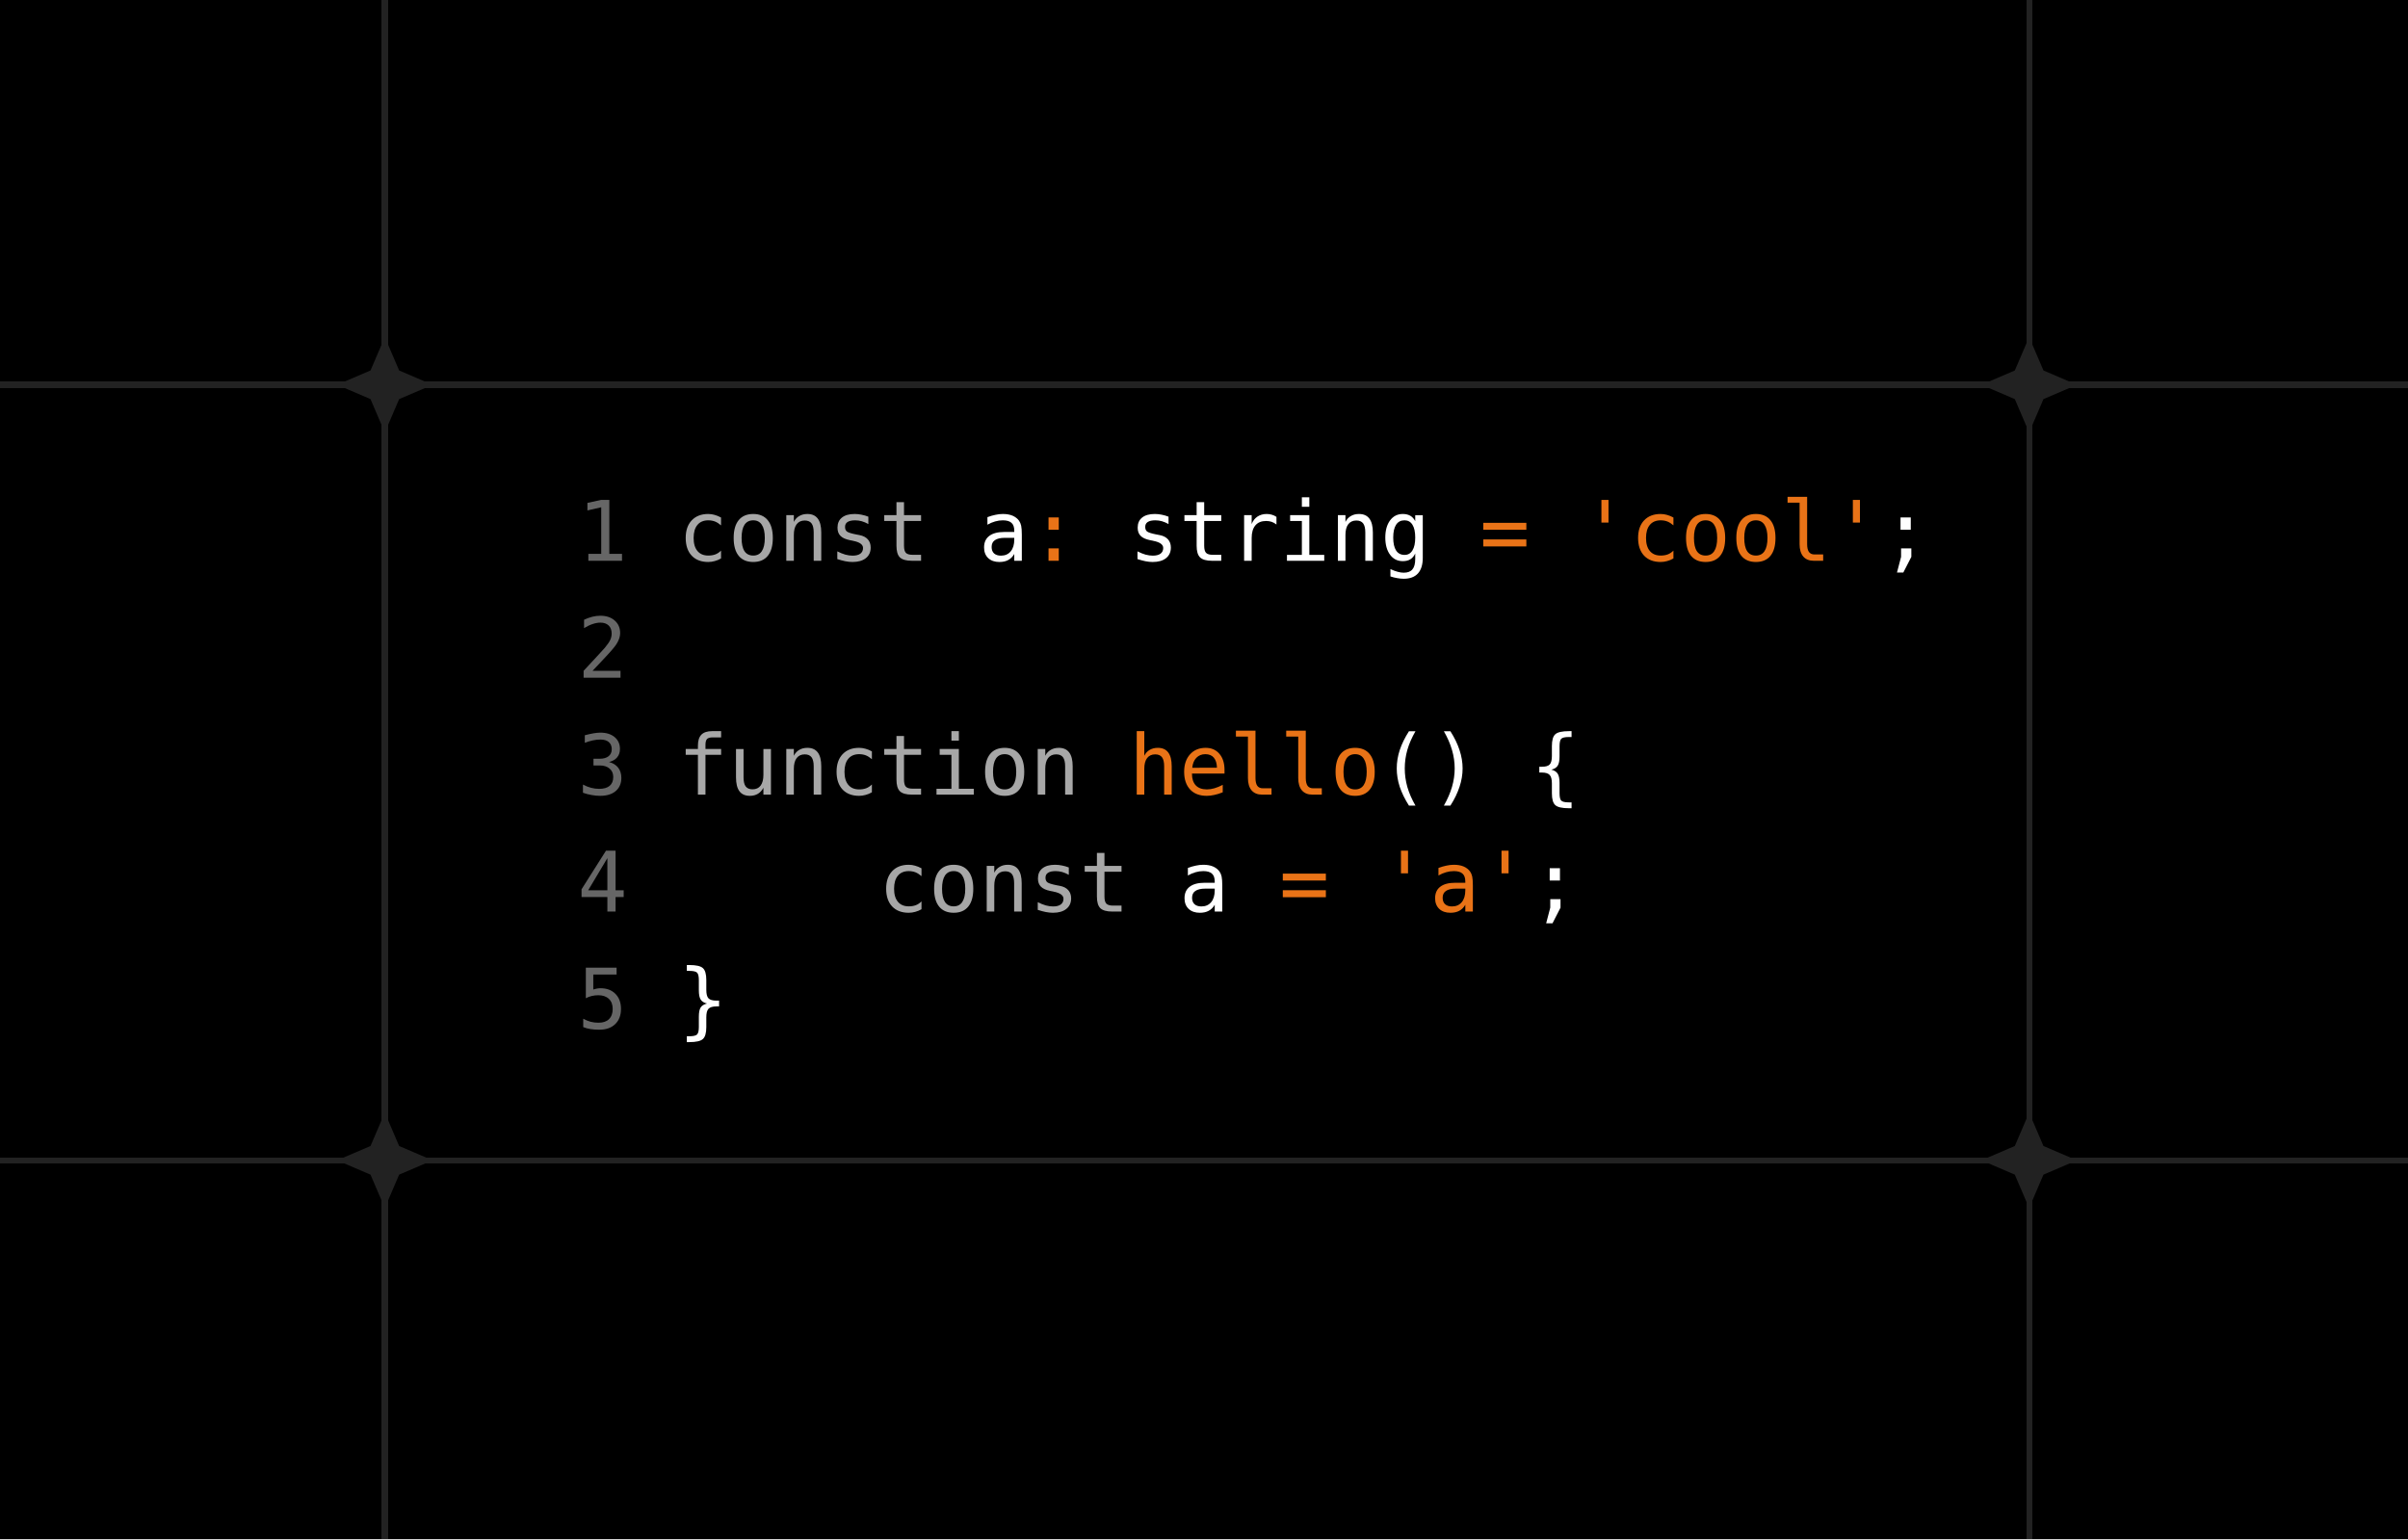
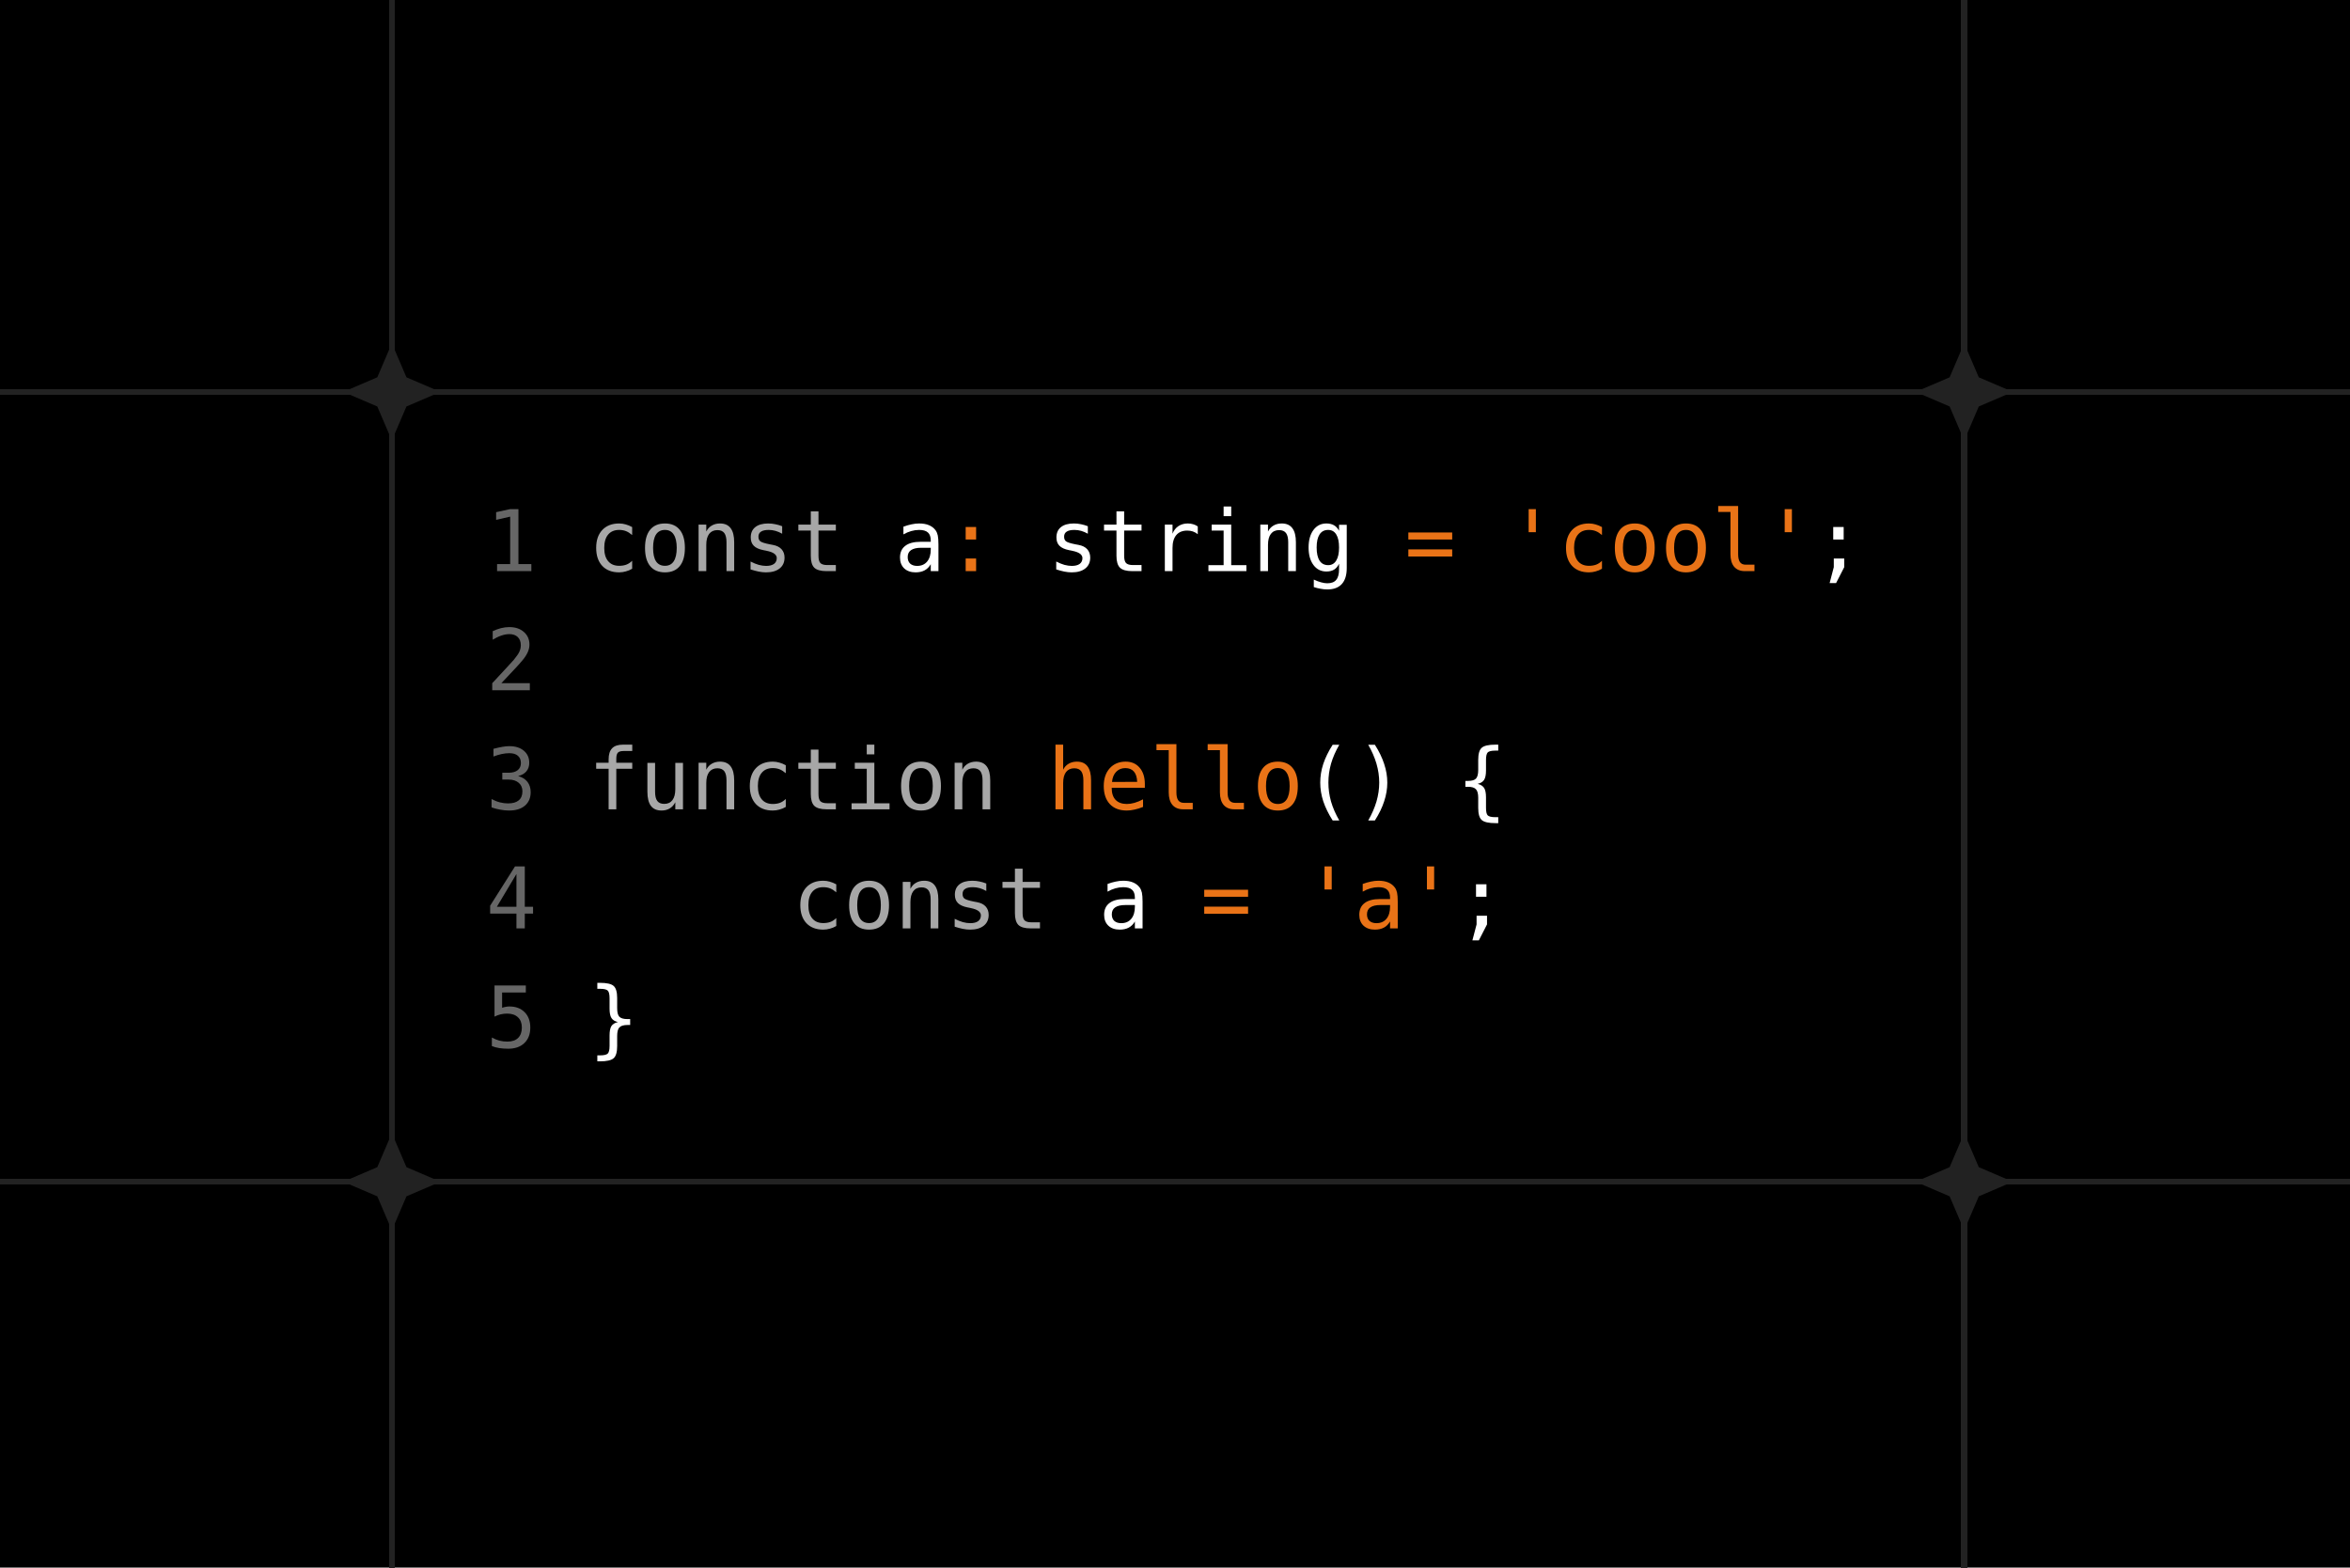
- <svg xmlns="http://www.w3.org/2000/svg" viewBox="0 0 403.6 258" width="403.6" height="258">
-   <rect x="0" y="0" width="403.6" height="258" fill="#000000" rx="0" ry="0" />
+ <svg xmlns="http://www.w3.org/2000/svg" viewBox="0 0 386.8 258" width="386.8" height="258">
+   <rect x="0" y="0" width="386.8" height="258" fill="#000000" rx="0" ry="0" />
  <g class="overlay">
-     <path d="M 0 64 L 403.6 64 L 403.6 65 L 0 65 ZM 0 194 L 403.6 194 L 403.6 195 L 0 195 ZM 64 0 L 65 0 L 65 258 L 64 258 ZM 339.6 0 L 340.6 0 L 340.6 258 L 339.6 258 Z" fill="#222222" fill-rule="nonzero" shape-rendering="crispEdges" />
+     <path d="M 0 64 L 386.8 64 L 386.8 65 L 0 65 ZM 0 194 L 386.8 194 L 386.8 195 L 0 195 ZM 64 0 L 65 0 L 65 258 L 64 258 ZM 322.8 0 L 323.8 0 L 323.8 258 L 322.8 258 Z" fill="#222222" fill-rule="nonzero" shape-rendering="crispEdges" />
  </g>
  <g class="overlay">
    <path d="M 64.5 56.5 L 66.9 62.1 L 72.5 64.5 L 66.9 66.9 L 64.5 72.5 L 62.1 66.9 L 56.5 64.5 L 62.1 62.1 Z" fill="#222222" />
  </g>
  <g class="overlay">
-     <path d="M 340.1 56.5 L 342.5 62.1 L 348.1 64.5 L 342.5 66.9 L 340.1 72.5 L 337.7 66.9 L 332.1 64.5 L 337.7 62.1 Z" fill="#222222" />
+     <path d="M 323.3 56.5 L 325.7 62.1 L 331.3 64.5 L 325.7 66.9 L 323.3 72.5 L 320.9 66.9 L 315.3 64.5 L 320.9 62.1 Z" fill="#222222" />
  </g>
  <g class="overlay">
    <path d="M 64.5 186.5 L 66.9 192.1 L 72.5 194.5 L 66.9 196.9 L 64.5 202.5 L 62.1 196.9 L 56.5 194.5 L 62.1 192.1 Z" fill="#222222" />
  </g>
  <g class="overlay">
-     <path d="M 340.1 186.5 L 342.5 192.1 L 348.1 194.5 L 342.5 196.9 L 340.1 202.5 L 337.7 196.9 L 332.1 194.5 L 337.7 192.1 Z" fill="#222222" />
+     <path d="M 323.3 186.5 L 325.7 192.1 L 331.3 194.5 L 325.7 196.9 L 323.3 202.5 L 320.9 196.9 L 315.3 194.5 L 320.9 192.1 Z" fill="#222222" />
  </g>
  <g transform="translate(64, 64)">
-     <rect x="0" y="0" width="275.6" height="130" fill="transparent" rx="0" ry="0" />
+     <rect x="0" y="0" width="258.8" height="130" fill="transparent" rx="0" ry="0" />
    <g class="text">
-       <text x="41.2" y="30" font-family="'JetBrains Mono', monospace" font-size="14" fill="#ffffff66" text-anchor="end" xml:space="preserve">1</text>
+       <text x="24.4" y="30" font-family="'JetBrains Mono', monospace" font-size="14" fill="#ffffff66" text-anchor="end" xml:space="preserve">1</text>
      <text y="30" font-family="'JetBrains Mono', monospace" font-size="14" xml:space="preserve">
-         <tspan x="49.6" fill="#a7a7a7">const</tspan>
-         <tspan x="91.6" fill="#ffffff"> a</tspan>
-         <tspan x="108.4" fill="#e97317">:</tspan>
-         <tspan x="116.8" fill="#ffffff"> </tspan>
-         <tspan x="125.2" fill="#ffffff">string</tspan>
+         <tspan x="32.8" fill="#a7a7a7">const</tspan>
+         <tspan x="74.8" fill="#ffffff"> a</tspan>
+         <tspan x="91.6" fill="#e97317">:</tspan>
+         <tspan x="100" fill="#ffffff"> </tspan>
+         <tspan x="108.4" fill="#ffffff">string</tspan>
+         <tspan x="158.8" fill="#ffffff"> </tspan>
+         <tspan x="167.2" fill="#e97317">=</tspan>
        <tspan x="175.6" fill="#ffffff"> </tspan>
-         <tspan x="184" fill="#e97317">=</tspan>
-         <tspan x="192.4" fill="#ffffff"> </tspan>
-         <tspan x="200.8" fill="#e97317">'cool'</tspan>
-         <tspan x="251.2" fill="#ffffff">;</tspan>
+         <tspan x="184" fill="#e97317">'cool'</tspan>
+         <tspan x="234.4" fill="#ffffff">;</tspan>
      </text>
-       <text x="41.2" y="49.6" font-family="'JetBrains Mono', monospace" font-size="14" fill="#ffffff66" text-anchor="end" xml:space="preserve">2</text>
-       <text x="41.2" y="69.2" font-family="'JetBrains Mono', monospace" font-size="14" fill="#ffffff66" text-anchor="end" xml:space="preserve">3</text>
+       <text x="24.4" y="49.6" font-family="'JetBrains Mono', monospace" font-size="14" fill="#ffffff66" text-anchor="end" xml:space="preserve">2</text>
+       <text x="24.4" y="69.2" font-family="'JetBrains Mono', monospace" font-size="14" fill="#ffffff66" text-anchor="end" xml:space="preserve">3</text>
      <text y="69.2" font-family="'JetBrains Mono', monospace" font-size="14" xml:space="preserve">
-         <tspan x="49.6" fill="#a7a7a7">function</tspan>
-         <tspan x="116.8" fill="#ffffff"> </tspan>
-         <tspan x="125.2" fill="#e97317">hello</tspan>
-         <tspan x="167.2" fill="#ffffff">() {</tspan>
+         <tspan x="32.8" fill="#a7a7a7">function</tspan>
+         <tspan x="100" fill="#ffffff"> </tspan>
+         <tspan x="108.4" fill="#e97317">hello</tspan>
+         <tspan x="150.4" fill="#ffffff">() {</tspan>
      </text>
-       <text x="41.2" y="88.8" font-family="'JetBrains Mono', monospace" font-size="14" fill="#ffffff66" text-anchor="end" xml:space="preserve">4</text>
+       <text x="24.4" y="88.8" font-family="'JetBrains Mono', monospace" font-size="14" fill="#ffffff66" text-anchor="end" xml:space="preserve">4</text>
      <text y="88.8" font-family="'JetBrains Mono', monospace" font-size="14" xml:space="preserve">
-         <tspan x="49.6" fill="#ffffff">    </tspan>
-         <tspan x="83.2" fill="#a7a7a7">const</tspan>
-         <tspan x="125.2" fill="#ffffff"> a </tspan>
-         <tspan x="150.4" fill="#e97317">=</tspan>
-         <tspan x="158.8" fill="#ffffff"> </tspan>
-         <tspan x="167.2" fill="#e97317">'a'</tspan>
-         <tspan x="192.4" fill="#ffffff">;</tspan>
+         <tspan x="32.8" fill="#ffffff">    </tspan>
+         <tspan x="66.4" fill="#a7a7a7">const</tspan>
+         <tspan x="108.4" fill="#ffffff"> a </tspan>
+         <tspan x="133.6" fill="#e97317">=</tspan>
+         <tspan x="142" fill="#ffffff"> </tspan>
+         <tspan x="150.4" fill="#e97317">'a'</tspan>
+         <tspan x="175.6" fill="#ffffff">;</tspan>
      </text>
-       <text x="41.2" y="108.4" font-family="'JetBrains Mono', monospace" font-size="14" fill="#ffffff66" text-anchor="end" xml:space="preserve">5</text>
+       <text x="24.4" y="108.4" font-family="'JetBrains Mono', monospace" font-size="14" fill="#ffffff66" text-anchor="end" xml:space="preserve">5</text>
      <text y="108.4" font-family="'JetBrains Mono', monospace" font-size="14" xml:space="preserve">
-         <tspan x="49.6" fill="#ffffff">}</tspan>
+         <tspan x="32.8" fill="#ffffff">}</tspan>
      </text>
    </g>
  </g>
</svg>
